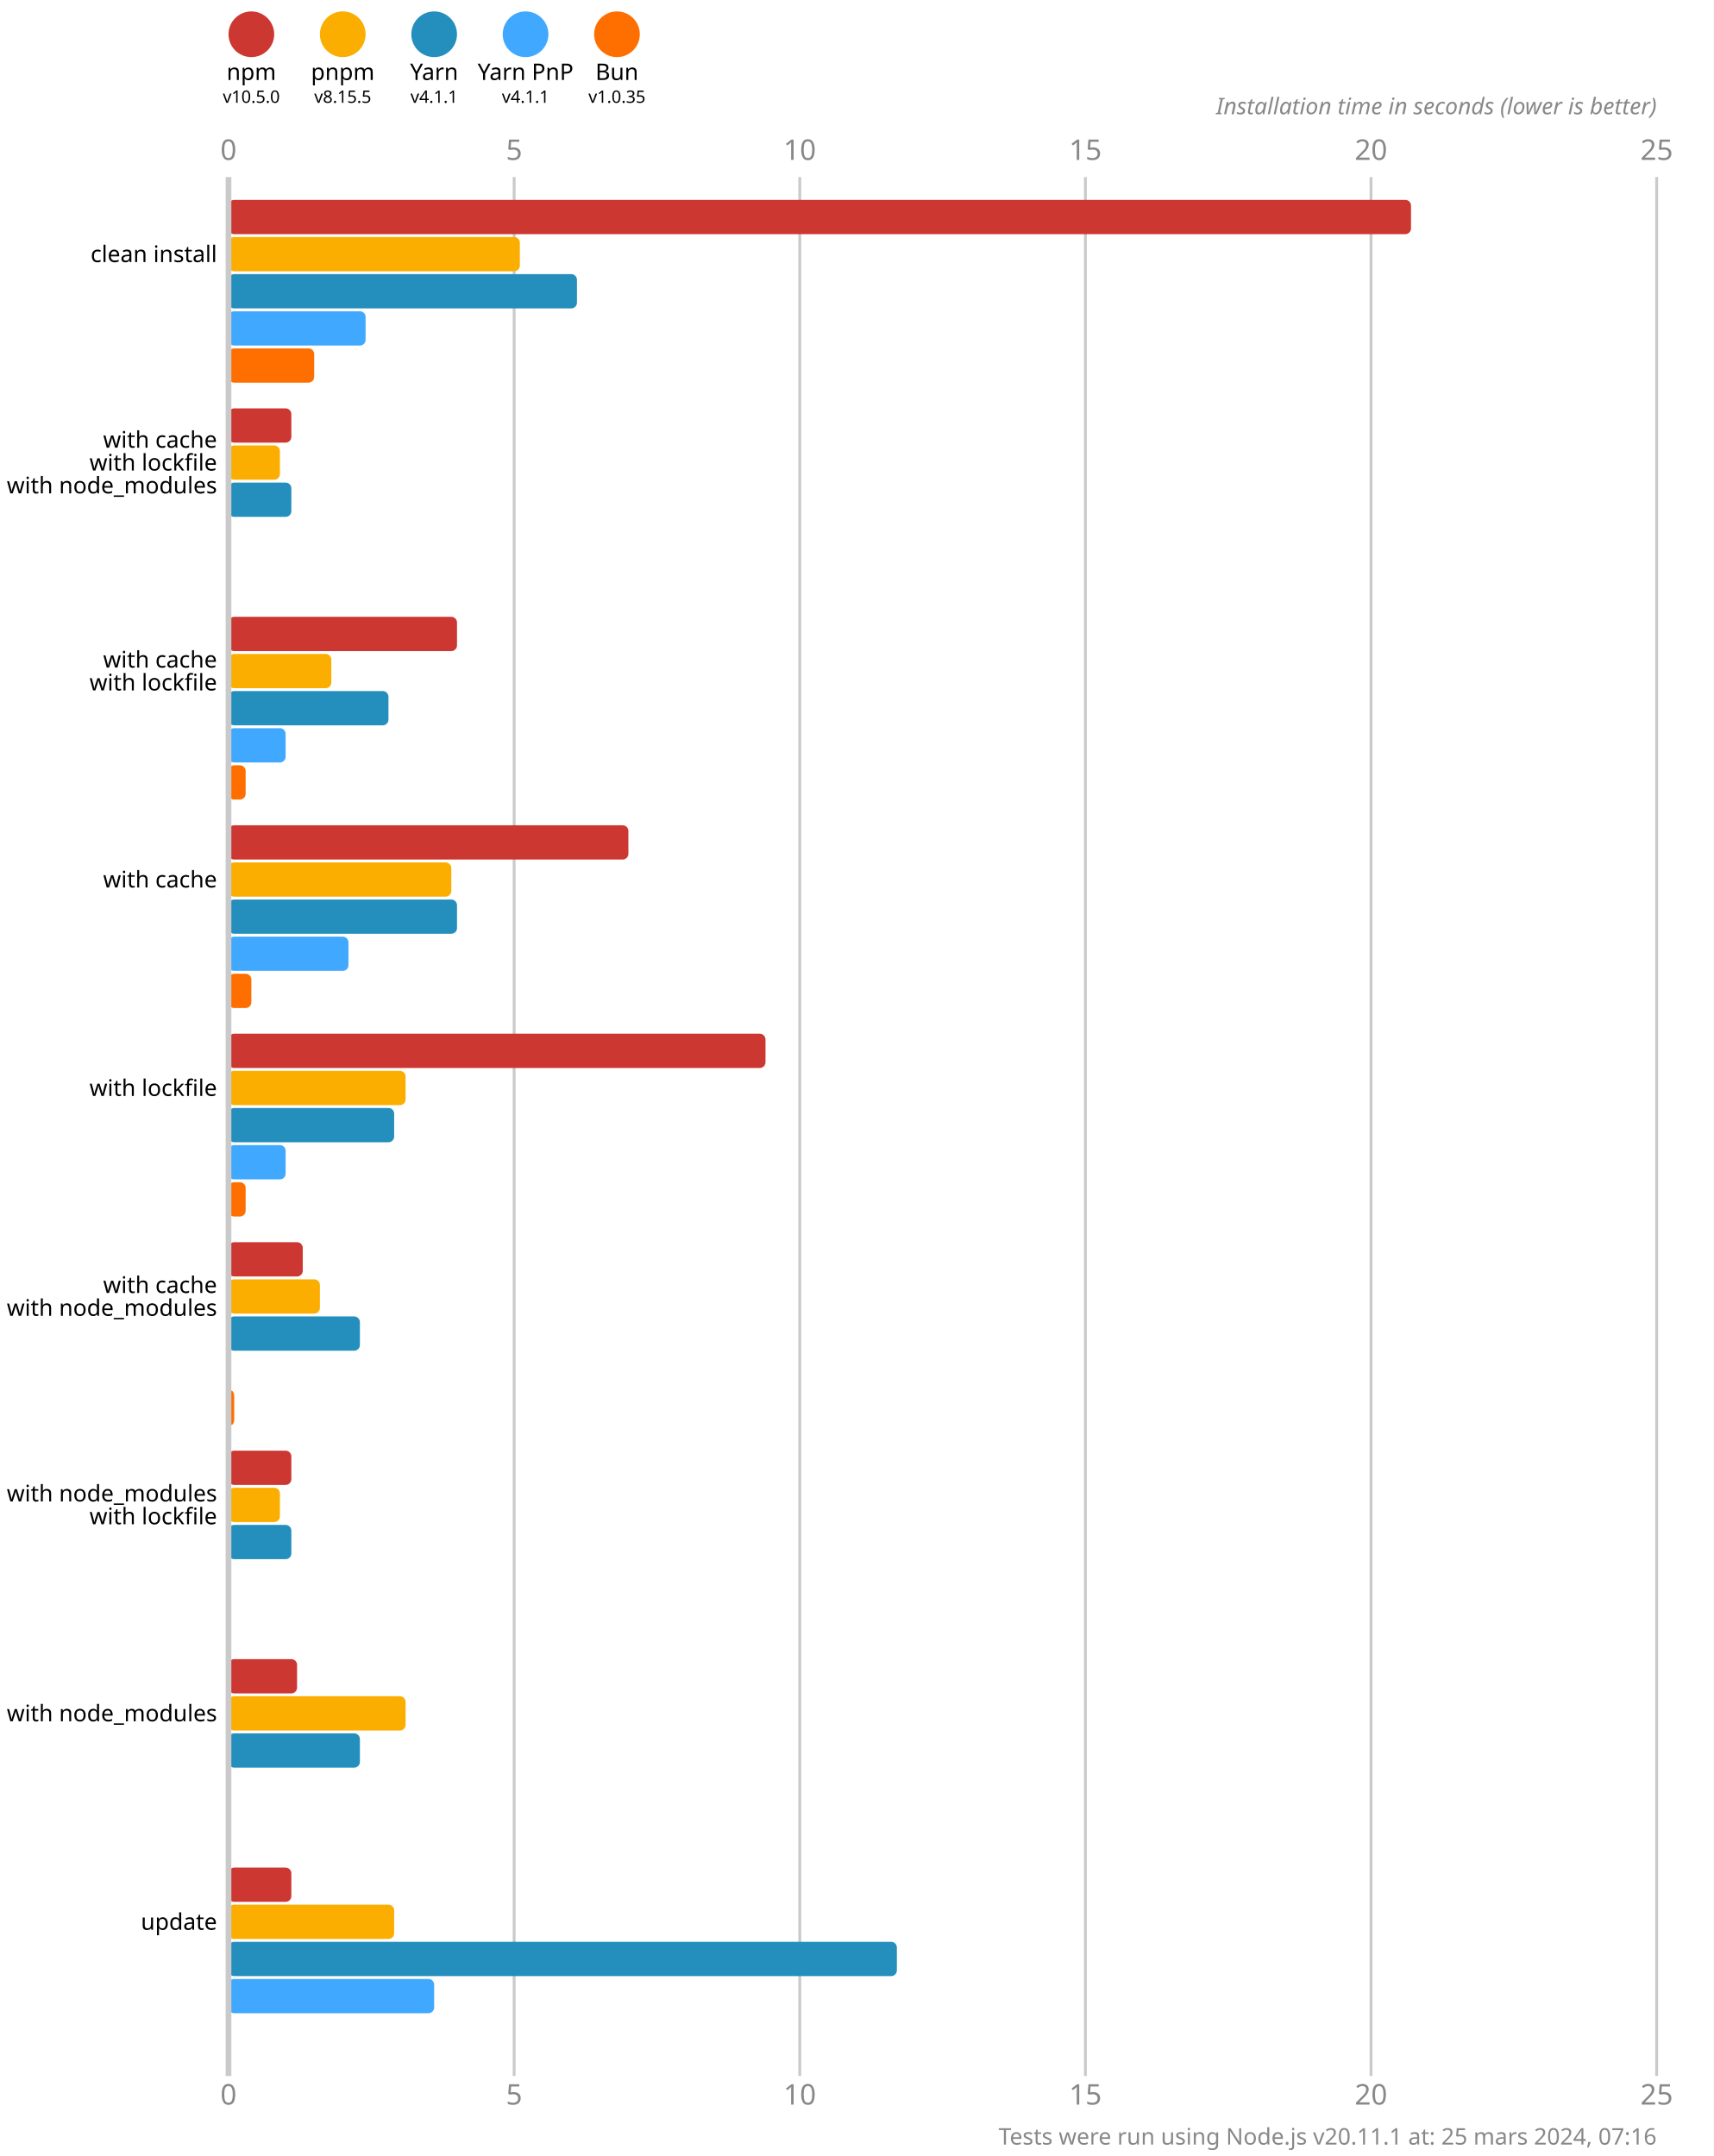
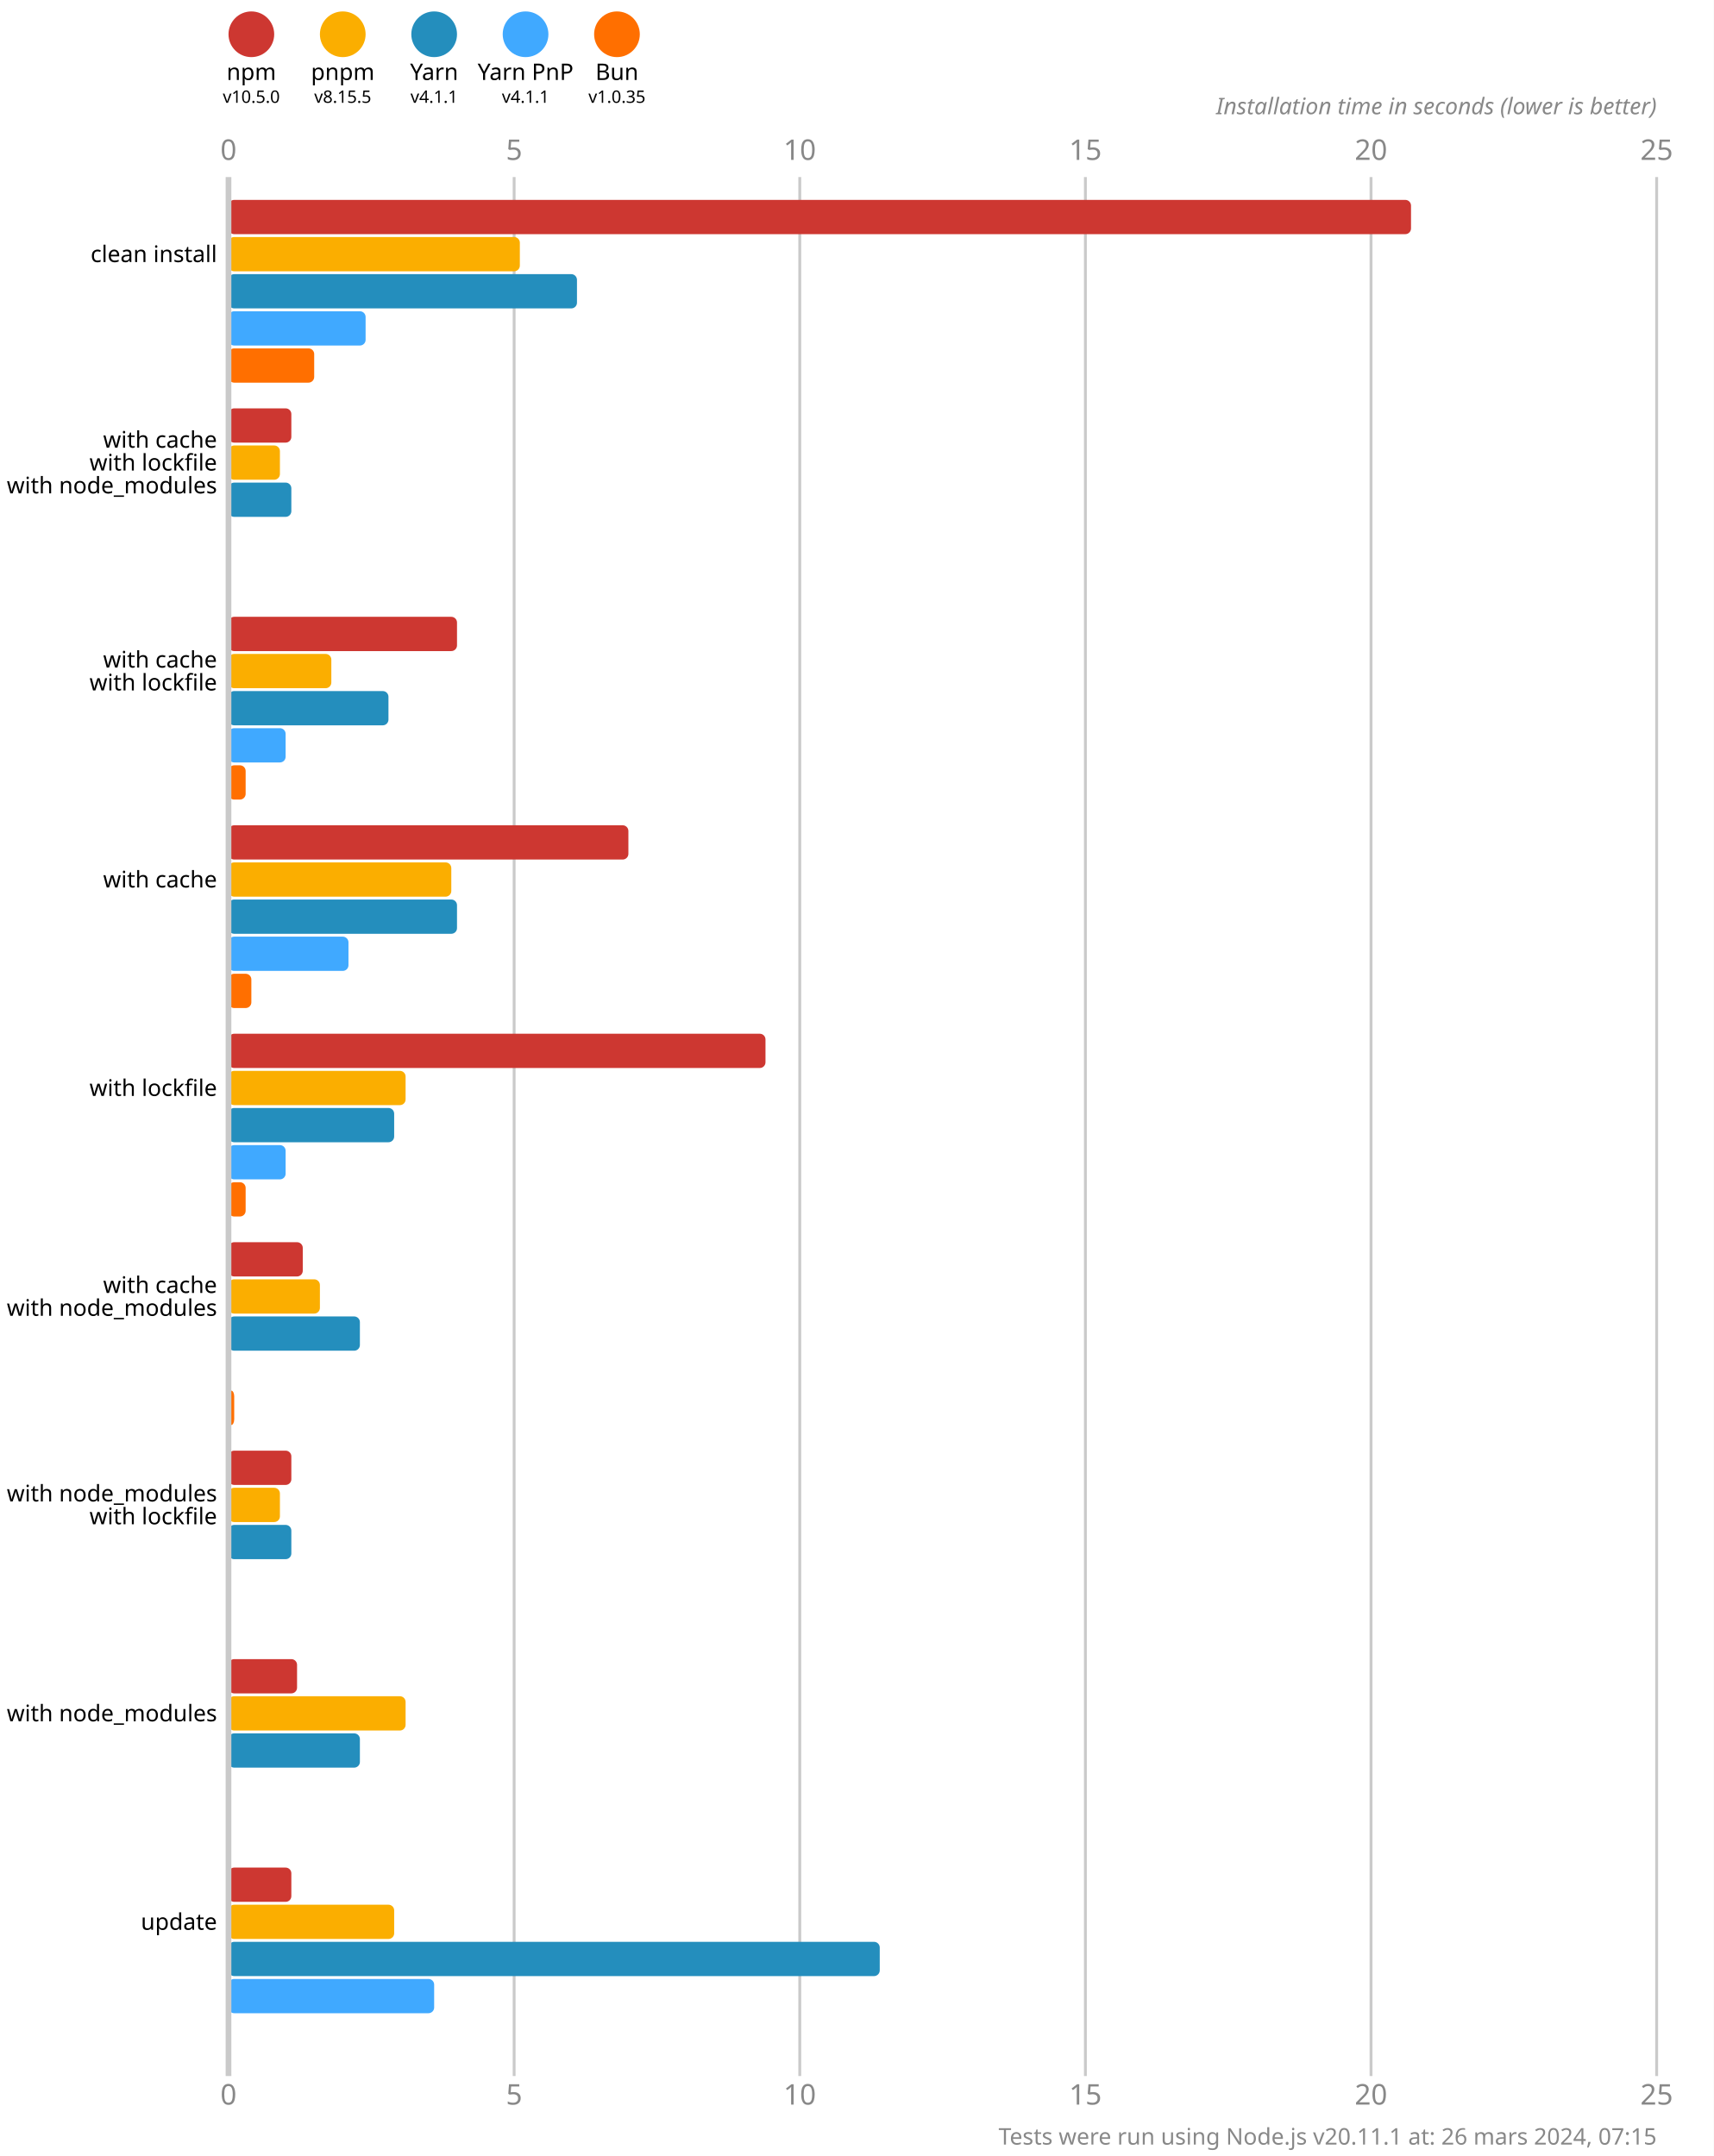
<svg xmlns="http://www.w3.org/2000/svg" version="1.1" viewBox="0 0 300 377.5">
  <style>
    .font { font-family: sans-serif; }
    .s3 { font-size: 3px; }
    .s4 { font-size: 4px; }
    .s5 { font-size: 5px; }
    .line { stroke: #cacaca; }
    .width { stroke-width: 0.5; }
    .text { fill: #888; }
  </style>
  <rect x="0" y="0" width="300" height="377.5" fill="#fff" />
  <circle cx="44" cy="6" r="4" fill="#cd3731" />
  <text x="44" y="14" class="font s4" text-anchor="middle">npm</text>
  <text x="44" y="18" class="font s3" text-anchor="middle">v10.5.0</text>
  <circle cx="60" cy="6" r="4" fill="#fbae00" />
  <text x="60" y="14" class="font s4" text-anchor="middle">pnpm</text>
  <text x="60" y="18" class="font s3" text-anchor="middle">v8.15.5</text>
  <circle cx="76" cy="6" r="4" fill="#248ebd" />
  <text x="76" y="14" class="font s4" text-anchor="middle">Yarn</text>
  <text x="76" y="18" class="font s3" text-anchor="middle">v4.1.1</text>
  <circle cx="92" cy="6" r="4" fill="#40a9ff" />
  <text x="92" y="14" class="font s4" text-anchor="middle">Yarn PnP</text>
  <text x="92" y="18" class="font s3" text-anchor="middle">v4.1.1</text>
  <circle cx="108" cy="6" r="4" fill="#ff6f00" />
  <text x="108" y="14" class="font s4" text-anchor="middle">Bun</text>
  <text x="108" y="18" class="font s3" text-anchor="middle">v1.0.35</text>
  <text x="40" y="28" class="font s5 text" text-anchor="middle">0</text>
  <text x="40" y="368.5" class="font s5 text" text-anchor="middle">0</text>
  <line x1="90" y1="31" x2="90" y2="363.5" class="line width" />
  <text x="90" y="28" class="font s5 text" text-anchor="middle">5</text>
  <text x="90" y="368.5" class="font s5 text" text-anchor="middle">5</text>
  <line x1="140" y1="31" x2="140" y2="363.5" class="line width" />
  <text x="140" y="28" class="font s5 text" text-anchor="middle">10</text>
  <text x="140" y="368.5" class="font s5 text" text-anchor="middle">10</text>
  <line x1="190" y1="31" x2="190" y2="363.5" class="line width" />
  <text x="190" y="28" class="font s5 text" text-anchor="middle">15</text>
  <text x="190" y="368.5" class="font s5 text" text-anchor="middle">15</text>
  <line x1="240" y1="31" x2="240" y2="363.5" class="line width" />
  <text x="240" y="28" class="font s5 text" text-anchor="middle">20</text>
  <text x="240" y="368.5" class="font s5 text" text-anchor="middle">20</text>
  <line x1="290" y1="31" x2="290" y2="363.5" class="line width" />
  <text x="290" y="28" class="font s5 text" text-anchor="middle">25</text>
  <text x="290" y="368.5" class="font s5 text" text-anchor="middle">25</text>
  <text x="290" y="20" class="font s4 text" font-style="italic" text-anchor="end">Installation time in seconds (lower is better)</text>
  <rect x="40" y="35" width="207" height="6" fill="#cd3731" rx="1" ry="1" />
  <rect x="40" y="41.5" width="51" height="6" fill="#fbae00" rx="1" ry="1" />
  <rect x="40" y="48" width="61" height="6" fill="#248ebd" rx="1" ry="1" />
  <rect x="40" y="54.5" width="24" height="6" fill="#40a9ff" rx="1" ry="1" />
  <rect x="40" y="61" width="15" height="6" fill="#ff6f00" rx="1" ry="1" />
  <rect x="40" y="71.5" width="11" height="6" fill="#cd3731" rx="1" ry="1" />
  <rect x="40" y="78" width="9" height="6" fill="#fbae00" rx="1" ry="1" />
  <rect x="40" y="84.5" width="11" height="6" fill="#248ebd" rx="1" ry="1" />
  <rect x="40" y="91" width="0" height="6" fill="#40a9ff" rx="1" ry="1" />
  <rect x="40" y="97.5" width="0" height="6" fill="#ff6f00" rx="1" ry="1" />
  <rect x="40" y="108" width="40" height="6" fill="#cd3731" rx="1" ry="1" />
  <rect x="40" y="114.5" width="18" height="6" fill="#fbae00" rx="1" ry="1" />
  <rect x="40" y="121" width="28" height="6" fill="#248ebd" rx="1" ry="1" />
  <rect x="40" y="127.5" width="10" height="6" fill="#40a9ff" rx="1" ry="1" />
  <rect x="40" y="134" width="3" height="6" fill="#ff6f00" rx="1" ry="1" />
  <rect x="40" y="144.5" width="70" height="6" fill="#cd3731" rx="1" ry="1" />
  <rect x="40" y="151" width="39" height="6" fill="#fbae00" rx="1" ry="1" />
  <rect x="40" y="157.5" width="40" height="6" fill="#248ebd" rx="1" ry="1" />
  <rect x="40" y="164" width="21" height="6" fill="#40a9ff" rx="1" ry="1" />
  <rect x="40" y="170.5" width="4" height="6" fill="#ff6f00" rx="1" ry="1" />
  <rect x="40" y="181" width="94" height="6" fill="#cd3731" rx="1" ry="1" />
  <rect x="40" y="187.5" width="31" height="6" fill="#fbae00" rx="1" ry="1" />
  <rect x="40" y="194" width="29" height="6" fill="#248ebd" rx="1" ry="1" />
  <rect x="40" y="200.5" width="10" height="6" fill="#40a9ff" rx="1" ry="1" />
  <rect x="40" y="207" width="3" height="6" fill="#ff6f00" rx="1" ry="1" />
  <rect x="40" y="217.5" width="13" height="6" fill="#cd3731" rx="1" ry="1" />
  <rect x="40" y="224" width="16" height="6" fill="#fbae00" rx="1" ry="1" />
  <rect x="40" y="230.5" width="23" height="6" fill="#248ebd" rx="1" ry="1" />
  <rect x="40" y="237" width="0" height="6" fill="#40a9ff" rx="1" ry="1" />
  <rect x="40" y="243.5" width="1" height="6" fill="#ff6f00" rx="1" ry="1" />
  <rect x="40" y="254" width="11" height="6" fill="#cd3731" rx="1" ry="1" />
  <rect x="40" y="260.5" width="9" height="6" fill="#fbae00" rx="1" ry="1" />
  <rect x="40" y="267" width="11" height="6" fill="#248ebd" rx="1" ry="1" />
  <rect x="40" y="273.5" width="0" height="6" fill="#40a9ff" rx="1" ry="1" />
  <rect x="40" y="280" width="0" height="6" fill="#ff6f00" rx="1" ry="1" />
  <rect x="40" y="290.5" width="12" height="6" fill="#cd3731" rx="1" ry="1" />
  <rect x="40" y="297" width="31" height="6" fill="#fbae00" rx="1" ry="1" />
  <rect x="40" y="303.5" width="23" height="6" fill="#248ebd" rx="1" ry="1" />
  <rect x="40" y="310" width="0" height="6" fill="#40a9ff" rx="1" ry="1" />
  <rect x="40" y="316.5" width="0" height="6" fill="#ff6f00" rx="1" ry="1" />
  <rect x="40" y="327" width="11" height="6" fill="#cd3731" rx="1" ry="1" />
  <rect x="40" y="333.5" width="29" height="6" fill="#fbae00" rx="1" ry="1" />
-   <rect x="40" y="340" width="117" height="6" fill="#248ebd" rx="1" ry="1" />
+   <rect x="40" y="340" width="114" height="6" fill="#248ebd" rx="1" ry="1" />
  <rect x="40" y="346.5" width="36" height="6" fill="#40a9ff" rx="1" ry="1" />
  <rect x="40" y="353" width="0" height="6" fill="#ff6f00" rx="1" ry="1" />
  <line x1="40" y1="31" x2="40" y2="363.5" class="line" />
  <text x="38" y="44.5" class="font s4" dominant-baseline="middle" text-anchor="end">clean install</text>
  <text x="38" y="77" class="font s4" dominant-baseline="middle" text-anchor="end">with cache</text>
  <text x="38" y="81" class="font s4" dominant-baseline="middle" text-anchor="end">with lockfile</text>
  <text x="38" y="85" class="font s4" dominant-baseline="middle" text-anchor="end">with node_modules</text>
  <text x="38" y="115.5" class="font s4" dominant-baseline="middle" text-anchor="end">with cache</text>
  <text x="38" y="119.5" class="font s4" dominant-baseline="middle" text-anchor="end">with lockfile</text>
  <text x="38" y="154" class="font s4" dominant-baseline="middle" text-anchor="end">with cache</text>
  <text x="38" y="190.5" class="font s4" dominant-baseline="middle" text-anchor="end">with lockfile</text>
  <text x="38" y="225" class="font s4" dominant-baseline="middle" text-anchor="end">with cache</text>
  <text x="38" y="229" class="font s4" dominant-baseline="middle" text-anchor="end">with node_modules</text>
  <text x="38" y="261.5" class="font s4" dominant-baseline="middle" text-anchor="end">with node_modules</text>
  <text x="38" y="265.5" class="font s4" dominant-baseline="middle" text-anchor="end">with lockfile</text>
  <text x="38" y="300" class="font s4" dominant-baseline="middle" text-anchor="end">with node_modules</text>
  <text x="38" y="336.5" class="font s4" dominant-baseline="middle" text-anchor="end">update</text>
-   <text x="290" y="375.5" class="font s4 text" text-anchor="end">Tests were run using Node.js v20.11.1 at: 25 mars 2024, 07:16</text>
+   <text x="290" y="375.5" class="font s4 text" text-anchor="end">Tests were run using Node.js v20.11.1 at: 26 mars 2024, 07:15</text>
</svg>
